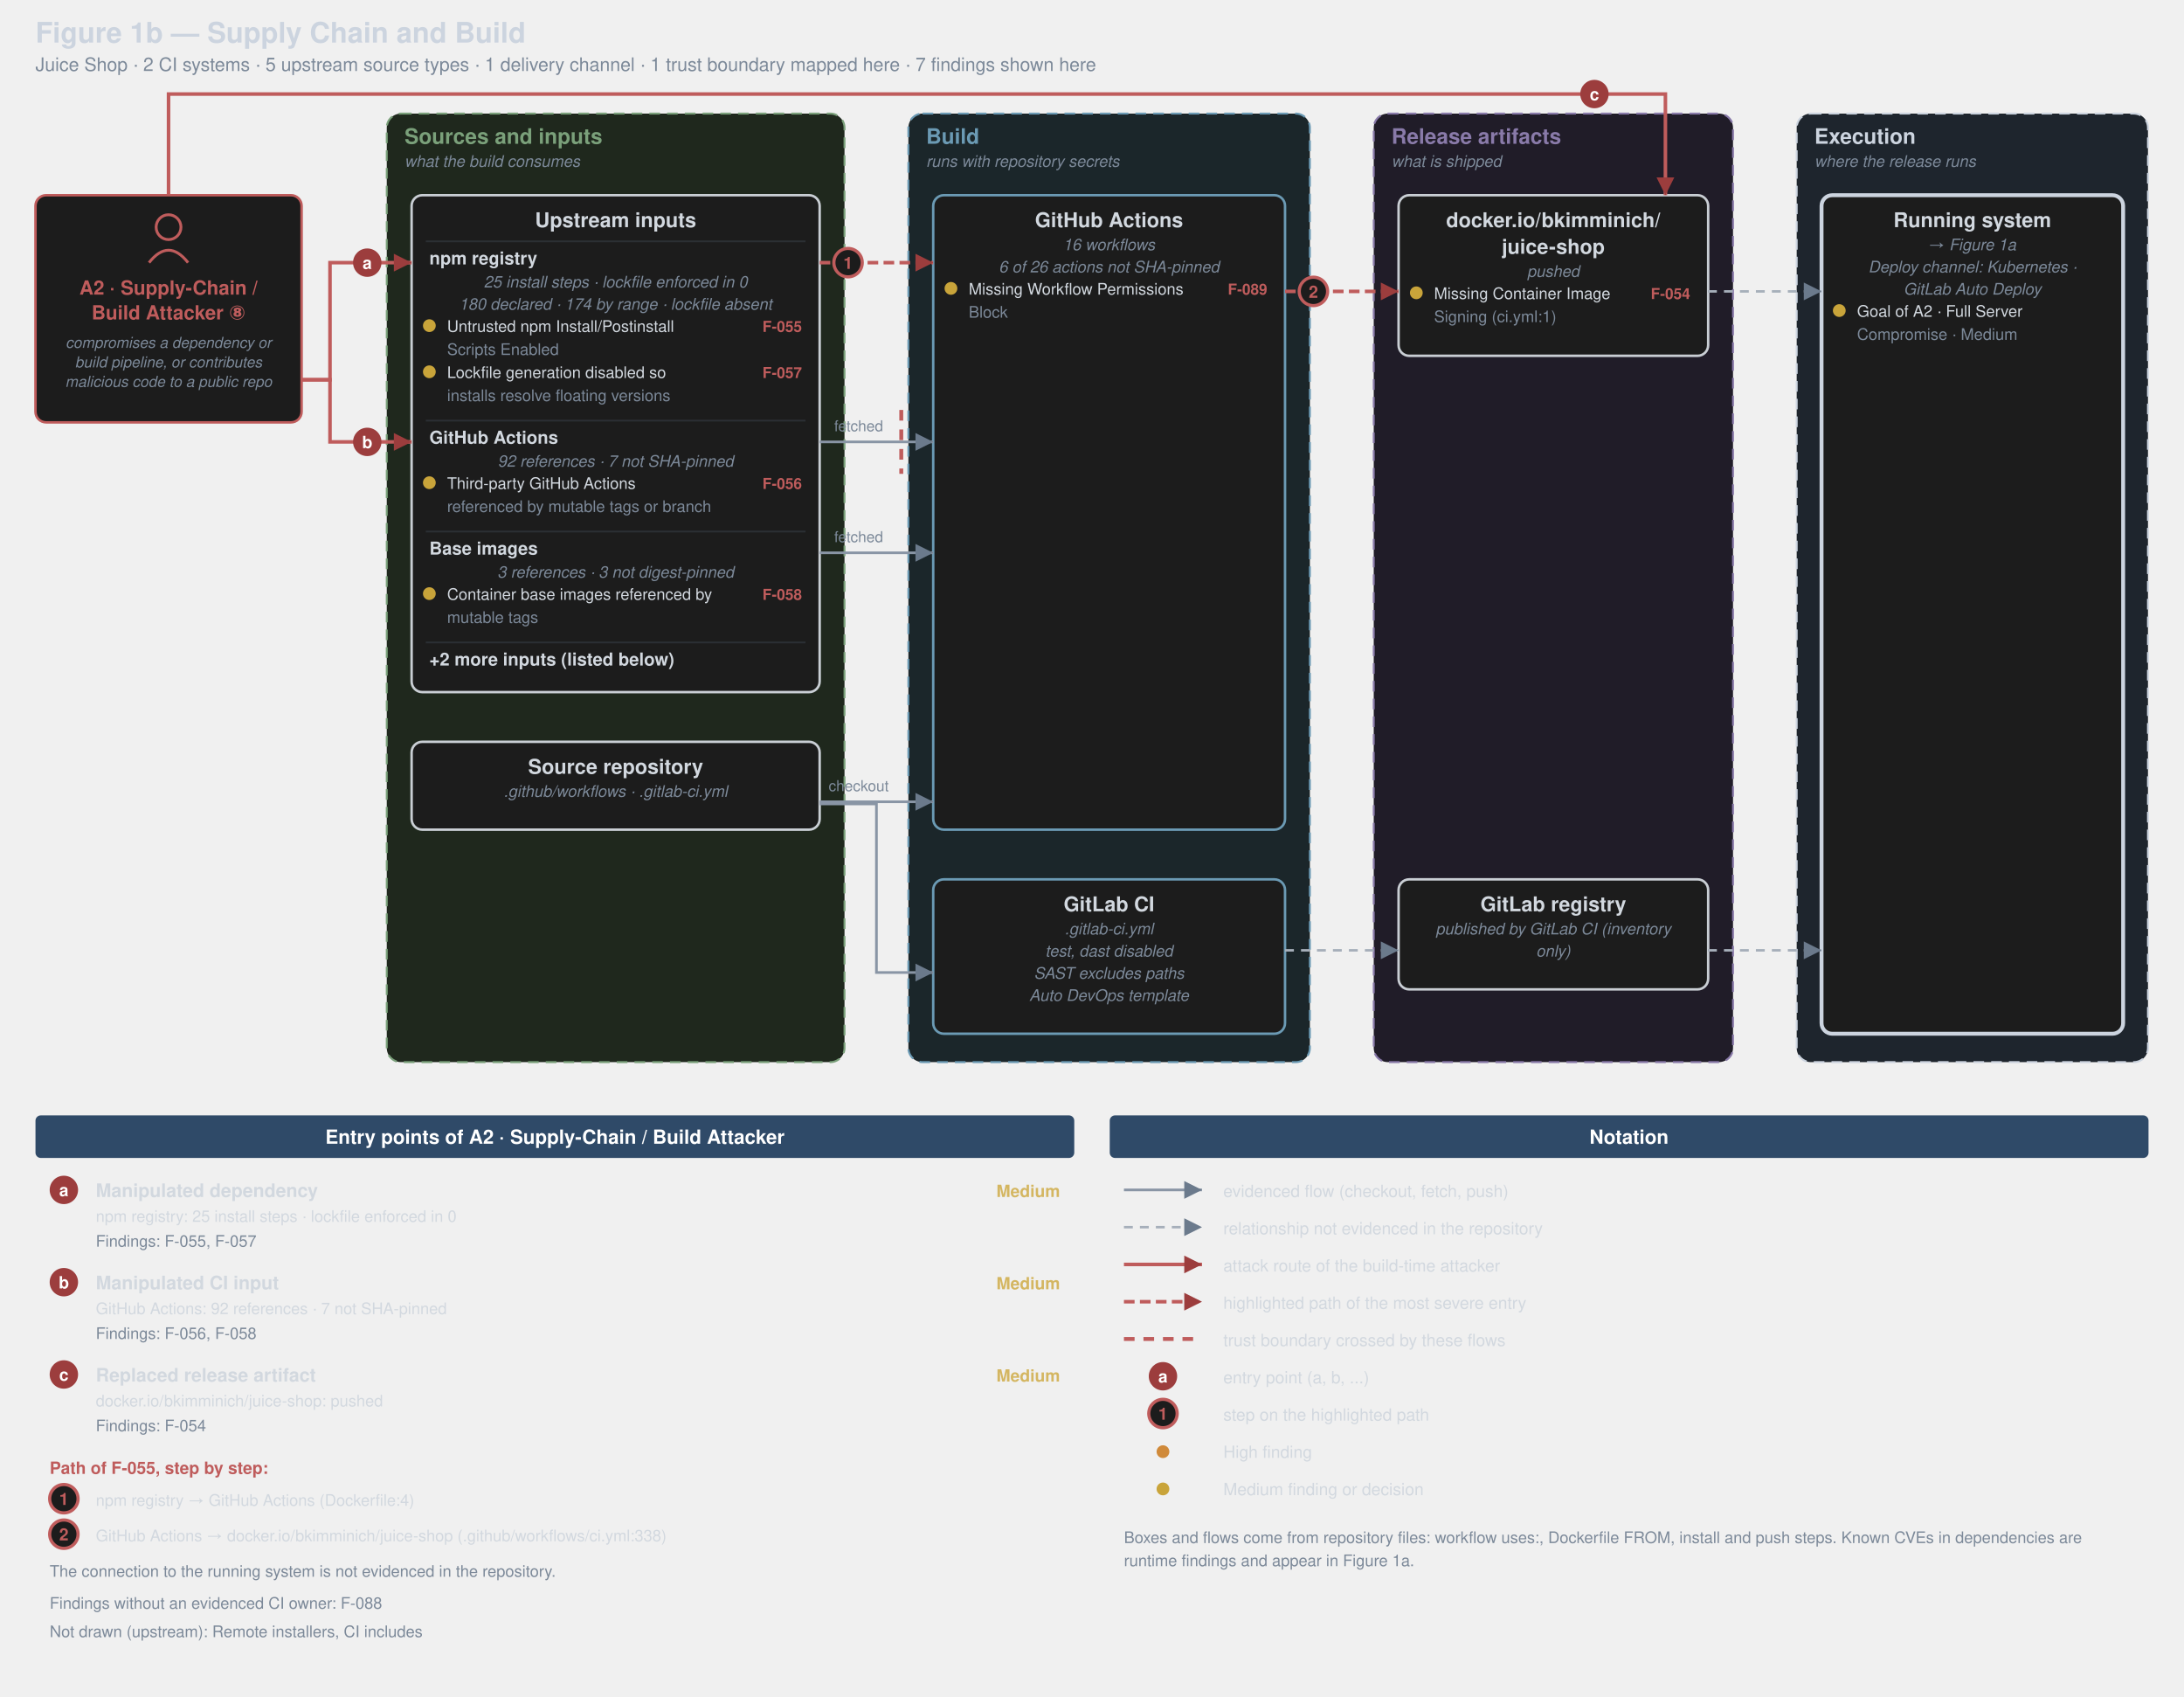
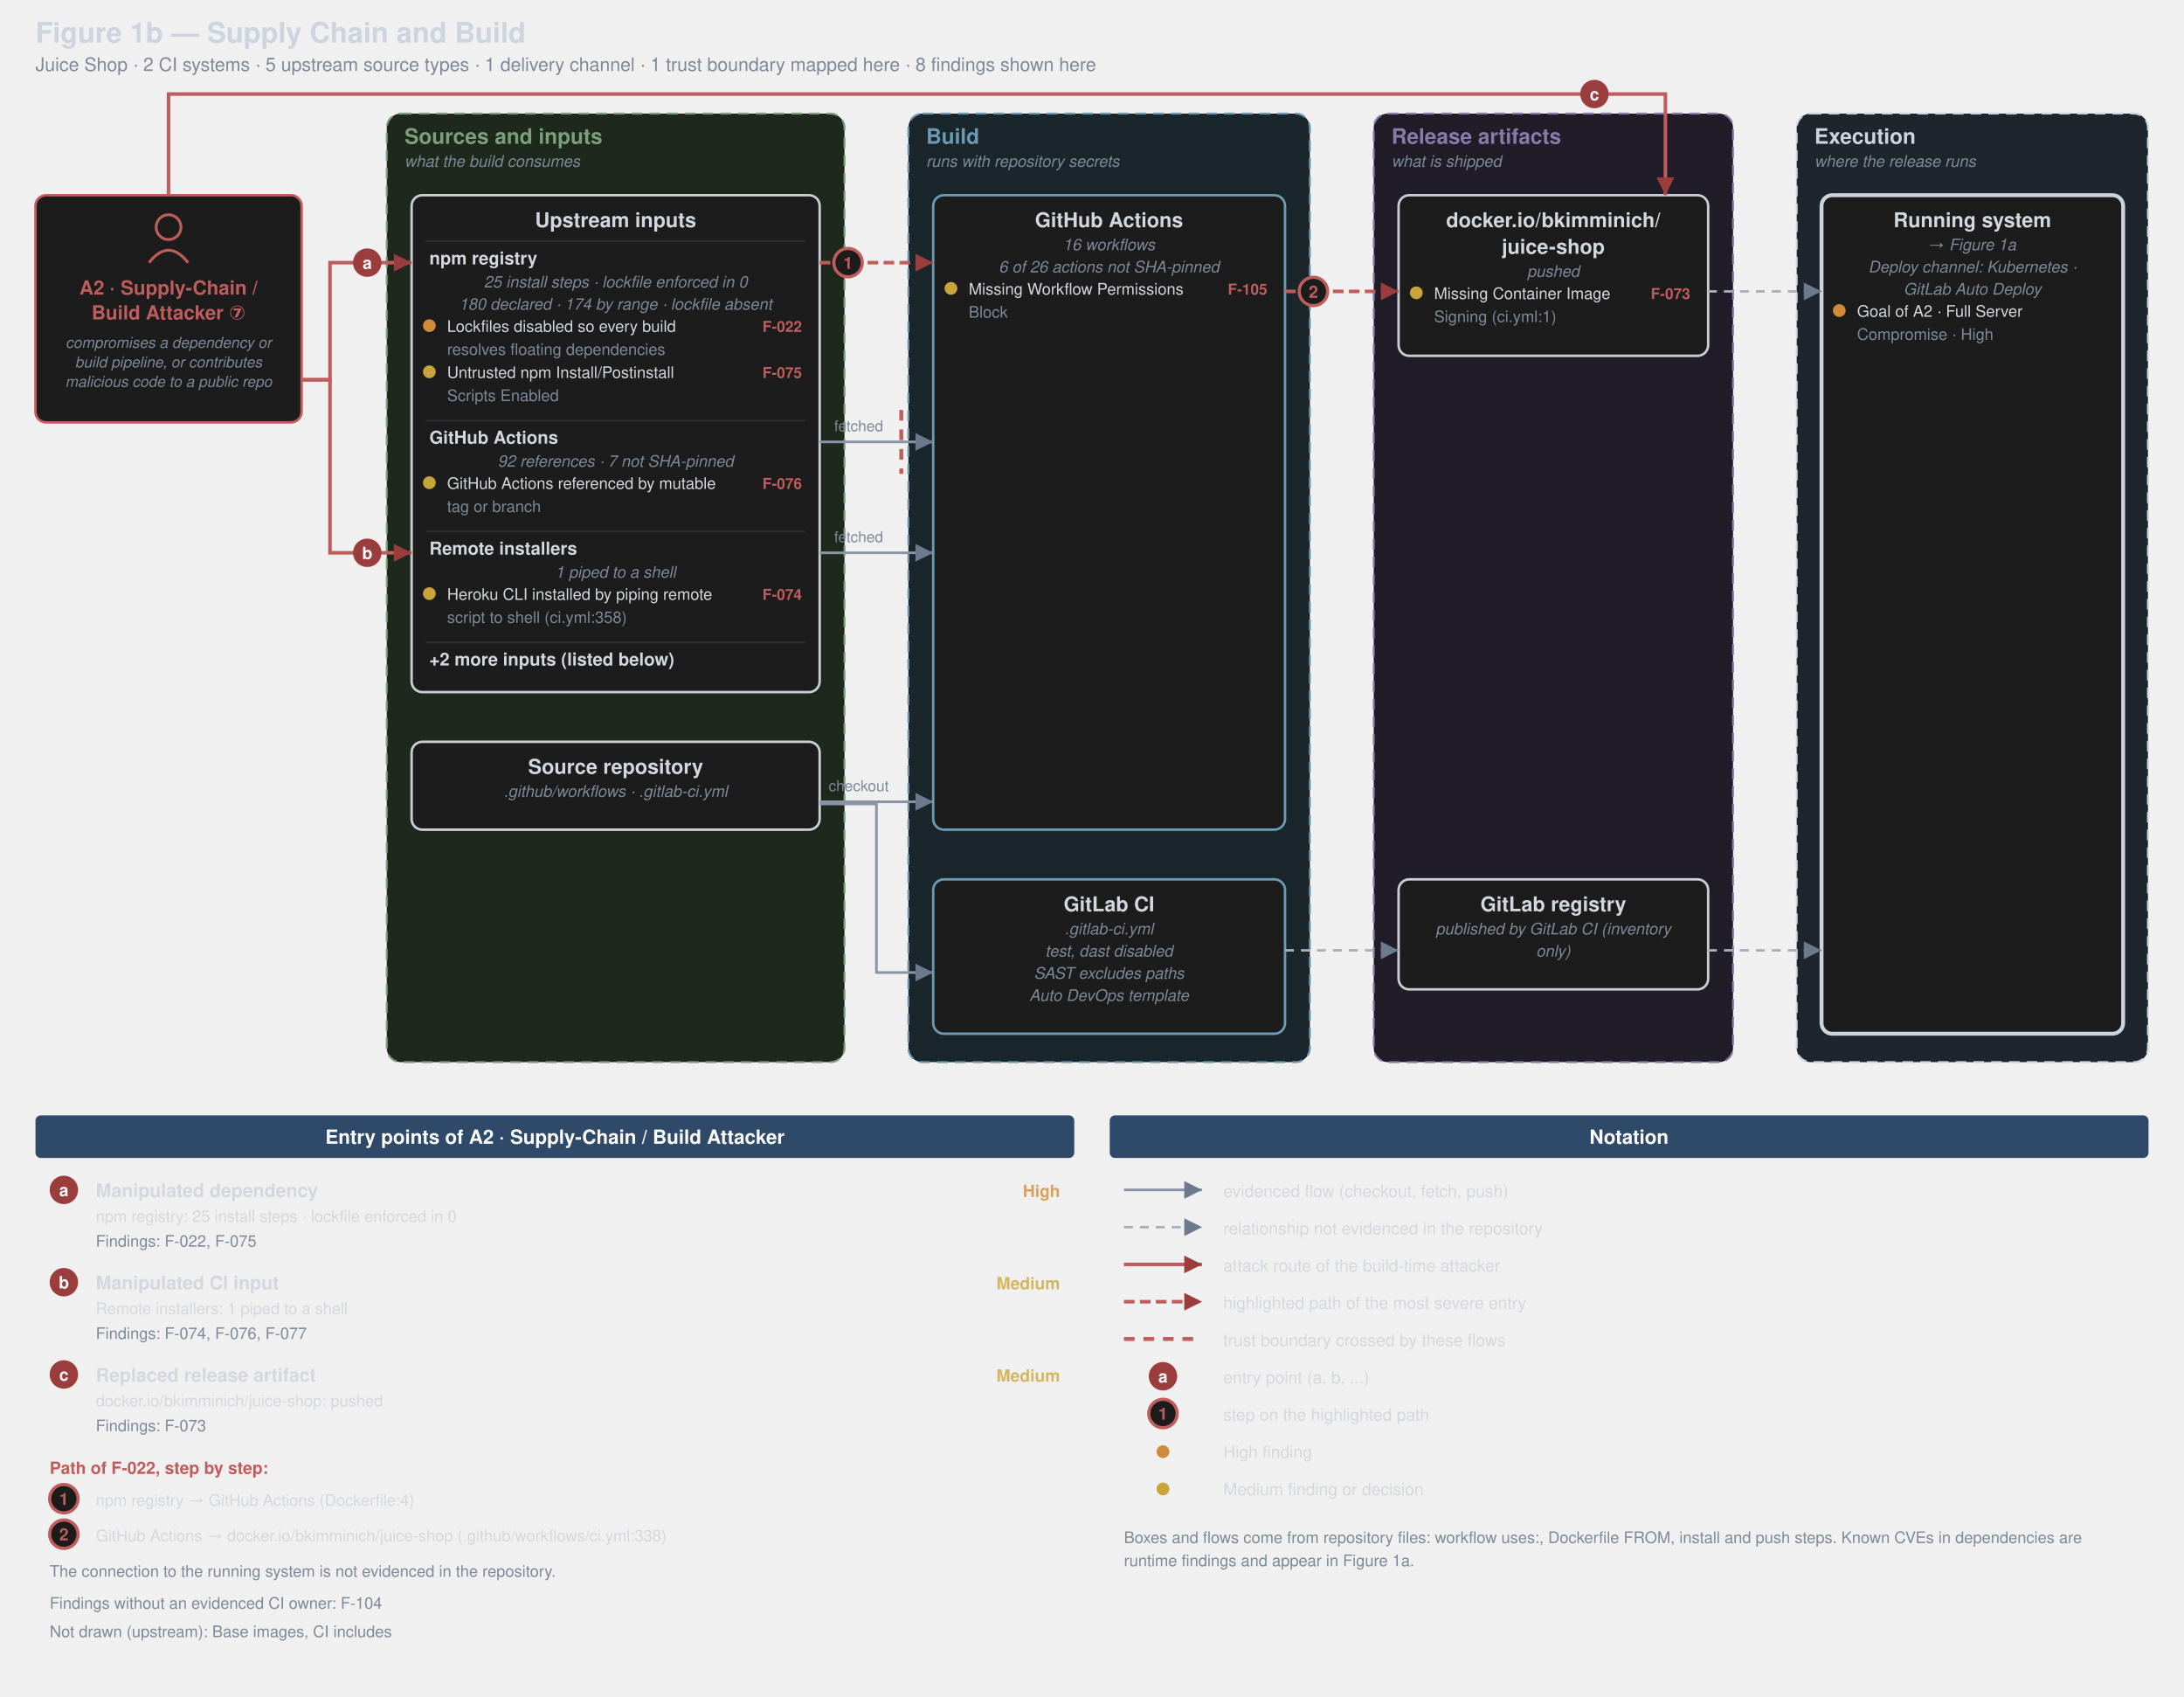
<svg xmlns="http://www.w3.org/2000/svg" width="1231" height="956" viewBox="0 0 1231 956" font-family="Helvetica, Arial, sans-serif">
  <defs>
    <marker id="m-flow" viewBox="0 0 10 10" refX="10" refY="5" markerWidth="10" markerHeight="10" markerUnits="userSpaceOnUse" orient="auto">
      <path d="M0 0 L10 5 L0 10 z" fill="#6b7a8c" />
    </marker>
    <marker id="m-attack" viewBox="0 0 10 10" refX="10" refY="5" markerWidth="10" markerHeight="10" markerUnits="userSpaceOnUse" orient="auto">
      <path d="M0 0 L10 5 L0 10 z" fill="#9c3d3d" />
    </marker>
  </defs>
  <text x="20.0" y="24.0" font-size="16" font-weight="bold" fill="#ccd4df" text-anchor="start">Figure 1b — Supply Chain and Build</text>
-   <text x="20.0" y="40.0" font-size="10.5" font-weight="normal" fill="#7c8999" text-anchor="start">Juice Shop · 2 CI systems · 5 upstream source types · 1 delivery channel · 1 trust boundary mapped here · 7 findings shown here</text>
+   <text x="20.0" y="40.0" font-size="10.5" font-weight="normal" fill="#7c8999" text-anchor="start">Juice Shop · 2 CI systems · 5 upstream source types · 1 delivery channel · 1 trust boundary mapped here · 8 findings shown here</text>
  <rect x="218.0" y="64.0" width="258.0" height="534.5" rx="8" fill="#1f281d" stroke="#7aa07a" stroke-width="1.1" stroke-dasharray="6 4" />
  <text x="228.0" y="81.0" font-size="12" font-weight="bold" fill="#7aa07a" text-anchor="start">Sources and inputs</text>
  <text x="228.0" y="94.0" font-size="9" font-weight="normal" fill="#7c8999" text-anchor="start" font-style="italic">what the build consumes</text>
  <rect x="512.0" y="64.0" width="226.3" height="534.5" rx="8" fill="#1b262a" stroke="#6b9ab4" stroke-width="1.1" stroke-dasharray="6 4" />
  <text x="522.0" y="81.0" font-size="12" font-weight="bold" fill="#6b9ab4" text-anchor="start">Build</text>
  <text x="522.0" y="94.0" font-size="9" font-weight="normal" fill="#7c8999" text-anchor="start" font-style="italic">runs with repository secrets</text>
  <rect x="774.3" y="64.0" width="202.5" height="534.5" rx="8" fill="#201c28" stroke="#897aa9" stroke-width="1.1" stroke-dasharray="6 4" />
  <text x="784.3" y="81.0" font-size="12" font-weight="bold" fill="#897aa9" text-anchor="start">Release artifacts</text>
  <text x="784.3" y="94.0" font-size="9" font-weight="normal" fill="#7c8999" text-anchor="start" font-style="italic">what is shipped</text>
  <rect x="1012.7" y="64.0" width="198.0" height="534.5" rx="8" fill="#1e252d" stroke="#ccd4df" stroke-width="1.1" stroke-dasharray="6 4" />
  <text x="1022.7" y="81.0" font-size="12" font-weight="bold" fill="#ccd4df" text-anchor="start">Execution</text>
  <text x="1022.7" y="94.0" font-size="9" font-weight="normal" fill="#7c8999" text-anchor="start" font-style="italic">where the release runs</text>
  <g>
    <path d="M 508.0 231.0 V 267.0" fill="none" stroke="#bf5c5c" stroke-width="2.2" stroke-dasharray="6 5" />
  </g>
  <rect x="232.0" y="110.0" width="230.0" height="280.0" rx="6" fill="#1c1c1c" stroke="#c9ced4" stroke-width="1.4" />
  <text x="347.0" y="128.0" font-size="11.5" font-weight="bold" fill="#d2d8df" text-anchor="middle">Upstream inputs</text>
  <line x1="240.0" y1="136.0" x2="454.0" y2="136.0" stroke="#2b2f34" />
  <text x="242.0" y="149.0" font-size="10" font-weight="bold" fill="#d2d8df" text-anchor="start">npm registry</text>
  <text x="347.0" y="162.0" font-size="9" font-weight="normal" fill="#7c8999" text-anchor="middle" font-style="italic">25 install steps · lockfile enforced in 0</text>
  <text x="347.0" y="174.5" font-size="9" font-weight="normal" fill="#7c8999" text-anchor="middle" font-style="italic">180 declared · 174 by range · lockfile absent</text>
-   <circle cx="242.0" cy="183.5" r="3.6" fill="#c9a43a" />
-   <text x="252.0" y="187.0" font-size="9" font-weight="normal" fill="#d2d8df" text-anchor="start">Untrusted npm Install/Postinstall</text>
-   <text x="452.0" y="187.0" font-size="8.5" font-weight="bold" fill="#bf5c5c" text-anchor="end">F-055</text>
-   <text x="252.0" y="200.0" font-size="9" font-weight="normal" fill="#7c8999" text-anchor="start">Scripts Enabled</text>
+   <circle cx="242.0" cy="183.5" r="3.6" fill="#d08a3a" />
+   <text x="252.0" y="187.0" font-size="9" font-weight="normal" fill="#d2d8df" text-anchor="start">Lockfiles disabled so every build</text>
+   <text x="452.0" y="187.0" font-size="8.5" font-weight="bold" fill="#bf5c5c" text-anchor="end">F-022</text>
+   <text x="252.0" y="200.0" font-size="9" font-weight="normal" fill="#7c8999" text-anchor="start">resolves floating dependencies</text>
  <circle cx="242.0" cy="209.5" r="3.6" fill="#c9a43a" />
-   <text x="252.0" y="213.0" font-size="9" font-weight="normal" fill="#d2d8df" text-anchor="start">Lockfile generation disabled so</text>
-   <text x="452.0" y="213.0" font-size="8.5" font-weight="bold" fill="#bf5c5c" text-anchor="end">F-057</text>
-   <text x="252.0" y="226.0" font-size="9" font-weight="normal" fill="#7c8999" text-anchor="start">installs resolve floating versions</text>
+   <text x="252.0" y="213.0" font-size="9" font-weight="normal" fill="#d2d8df" text-anchor="start">Untrusted npm Install/Postinstall</text>
+   <text x="452.0" y="213.0" font-size="8.5" font-weight="bold" fill="#bf5c5c" text-anchor="end">F-075</text>
+   <text x="252.0" y="226.0" font-size="9" font-weight="normal" fill="#7c8999" text-anchor="start">Scripts Enabled</text>
  <line x1="240.0" y1="237.0" x2="454.0" y2="237.0" stroke="#2b2f34" />
  <text x="242.0" y="250.0" font-size="10" font-weight="bold" fill="#d2d8df" text-anchor="start">GitHub Actions</text>
  <text x="347.0" y="263.0" font-size="9" font-weight="normal" fill="#7c8999" text-anchor="middle" font-style="italic">92 references · 7 not SHA-pinned</text>
  <circle cx="242.0" cy="272.0" r="3.6" fill="#c9a43a" />
-   <text x="252.0" y="275.5" font-size="9" font-weight="normal" fill="#d2d8df" text-anchor="start">Third-party GitHub Actions</text>
-   <text x="452.0" y="275.5" font-size="8.5" font-weight="bold" fill="#bf5c5c" text-anchor="end">F-056</text>
-   <text x="252.0" y="288.5" font-size="9" font-weight="normal" fill="#7c8999" text-anchor="start">referenced by mutable tags or branch</text>
+   <text x="252.0" y="275.5" font-size="9" font-weight="normal" fill="#d2d8df" text-anchor="start">GitHub Actions referenced by mutable</text>
+   <text x="452.0" y="275.5" font-size="8.5" font-weight="bold" fill="#bf5c5c" text-anchor="end">F-076</text>
+   <text x="252.0" y="288.5" font-size="9" font-weight="normal" fill="#7c8999" text-anchor="start">tag or branch</text>
  <line x1="240.0" y1="299.5" x2="454.0" y2="299.5" stroke="#2b2f34" />
-   <text x="242.0" y="312.5" font-size="10" font-weight="bold" fill="#d2d8df" text-anchor="start">Base images</text>
-   <text x="347.0" y="325.5" font-size="9" font-weight="normal" fill="#7c8999" text-anchor="middle" font-style="italic">3 references · 3 not digest-pinned</text>
+   <text x="242.0" y="312.5" font-size="10" font-weight="bold" fill="#d2d8df" text-anchor="start">Remote installers</text>
+   <text x="347.0" y="325.5" font-size="9" font-weight="normal" fill="#7c8999" text-anchor="middle" font-style="italic">1 piped to a shell</text>
  <circle cx="242.0" cy="334.5" r="3.6" fill="#c9a43a" />
-   <text x="252.0" y="338.0" font-size="9" font-weight="normal" fill="#d2d8df" text-anchor="start">Container base images referenced by</text>
-   <text x="452.0" y="338.0" font-size="8.5" font-weight="bold" fill="#bf5c5c" text-anchor="end">F-058</text>
-   <text x="252.0" y="351.0" font-size="9" font-weight="normal" fill="#7c8999" text-anchor="start">mutable tags</text>
+   <text x="252.0" y="338.0" font-size="9" font-weight="normal" fill="#d2d8df" text-anchor="start">Heroku CLI installed by piping remote</text>
+   <text x="452.0" y="338.0" font-size="8.5" font-weight="bold" fill="#bf5c5c" text-anchor="end">F-074</text>
+   <text x="252.0" y="351.0" font-size="9" font-weight="normal" fill="#7c8999" text-anchor="start">script to shell (ci.yml:358)</text>
  <line x1="240.0" y1="362.0" x2="454.0" y2="362.0" stroke="#2b2f34" />
  <text x="242.0" y="375.0" font-size="10" font-weight="bold" fill="#d2d8df" text-anchor="start">+2 more inputs (listed below)</text>
  <rect x="232.0" y="418.0" width="230.0" height="49.5" rx="6" fill="#1c1c1c" stroke="#c9ced4" stroke-width="1.4" />
  <text x="347.0" y="436.0" font-size="11.5" font-weight="bold" fill="#d2d8df" text-anchor="middle">Source repository</text>
  <text x="347.0" y="449.0" font-size="9" font-weight="normal" fill="#7c8999" text-anchor="middle" font-style="italic">.github/workflows · .gitlab-ci.yml</text>
  <rect x="526.0" y="110.0" width="198.3" height="357.5" rx="6" fill="#1c1c1c" stroke="#6b9ab4" stroke-width="1.4" />
  <text x="625.1" y="128.0" font-size="11.5" font-weight="bold" fill="#d2d8df" text-anchor="middle">GitHub Actions</text>
  <text x="625.1" y="141.0" font-size="9" font-weight="normal" fill="#7c8999" text-anchor="middle" font-style="italic">16 workflows</text>
  <text x="625.1" y="153.5" font-size="9" font-weight="normal" fill="#7c8999" text-anchor="middle" font-style="italic">6 of 26 actions not SHA-pinned</text>
  <circle cx="536.0" cy="162.5" r="3.6" fill="#c9a43a" />
  <text x="546.0" y="166.0" font-size="9" font-weight="normal" fill="#d2d8df" text-anchor="start">Missing Workflow Permissions</text>
-   <text x="714.3" y="166.0" font-size="8.5" font-weight="bold" fill="#bf5c5c" text-anchor="end">F-089</text>
+   <text x="714.3" y="166.0" font-size="8.5" font-weight="bold" fill="#bf5c5c" text-anchor="end">F-105</text>
  <text x="546.0" y="179.0" font-size="9" font-weight="normal" fill="#7c8999" text-anchor="start">Block</text>
  <rect x="526.0" y="495.5" width="198.3" height="87.0" rx="6" fill="#1c1c1c" stroke="#6b9ab4" stroke-width="1.4" />
  <text x="625.1" y="513.5" font-size="11.5" font-weight="bold" fill="#d2d8df" text-anchor="middle">GitLab CI</text>
  <text x="625.1" y="526.5" font-size="9" font-weight="normal" fill="#7c8999" text-anchor="middle" font-style="italic">.gitlab-ci.yml</text>
  <text x="625.1" y="539.0" font-size="9" font-weight="normal" fill="#7c8999" text-anchor="middle" font-style="italic">test, dast disabled</text>
  <text x="625.1" y="551.5" font-size="9" font-weight="normal" fill="#7c8999" text-anchor="middle" font-style="italic">SAST excludes paths</text>
  <text x="625.1" y="564.0" font-size="9" font-weight="normal" fill="#7c8999" text-anchor="middle" font-style="italic">Auto DevOps template</text>
  <rect x="788.3" y="110.0" width="174.5" height="90.5" rx="6" fill="#1c1c1c" stroke="#c9ced4" stroke-width="1.4" />
  <text x="875.5" y="128.0" font-size="11.5" font-weight="bold" fill="#d2d8df" text-anchor="middle">docker.io/bkimminich/</text>
  <text x="875.5" y="143.0" font-size="11.5" font-weight="bold" fill="#d2d8df" text-anchor="middle">juice-shop</text>
  <text x="875.5" y="156.0" font-size="9" font-weight="normal" fill="#7c8999" text-anchor="middle" font-style="italic">pushed</text>
  <circle cx="798.3" cy="165.0" r="3.6" fill="#c9a43a" />
  <text x="808.3" y="168.5" font-size="9" font-weight="normal" fill="#d2d8df" text-anchor="start">Missing Container Image</text>
-   <text x="952.7" y="168.5" font-size="8.5" font-weight="bold" fill="#bf5c5c" text-anchor="end">F-054</text>
+   <text x="952.7" y="168.5" font-size="8.5" font-weight="bold" fill="#bf5c5c" text-anchor="end">F-073</text>
  <text x="808.3" y="181.5" font-size="9" font-weight="normal" fill="#7c8999" text-anchor="start">Signing (ci.yml:1)</text>
  <rect x="788.3" y="495.5" width="174.5" height="62.0" rx="6" fill="#1c1c1c" stroke="#c9ced4" stroke-width="1.4" />
  <text x="875.5" y="513.5" font-size="11.5" font-weight="bold" fill="#d2d8df" text-anchor="middle">GitLab registry</text>
  <text x="875.5" y="526.5" font-size="9" font-weight="normal" fill="#7c8999" text-anchor="middle" font-style="italic">published by GitLab CI (inventory</text>
  <text x="875.5" y="539.0" font-size="9" font-weight="normal" fill="#7c8999" text-anchor="middle" font-style="italic">only)</text>
  <rect x="1026.7" y="110.0" width="170.0" height="472.5" rx="6" fill="#1c1c1c" stroke="#ccd4df" stroke-width="2.2" />
  <text x="1111.7" y="128.0" font-size="11.5" font-weight="bold" fill="#d2d8df" text-anchor="middle">Running system</text>
  <text x="1111.7" y="141.0" font-size="9" font-weight="normal" fill="#7c8999" text-anchor="middle" font-style="italic">→ Figure 1a</text>
  <text x="1111.7" y="153.5" font-size="9" font-weight="normal" fill="#7c8999" text-anchor="middle" font-style="italic">Deploy channel: Kubernetes ·</text>
  <text x="1111.7" y="166.0" font-size="9" font-weight="normal" fill="#7c8999" text-anchor="middle" font-style="italic">GitLab Auto Deploy</text>
-   <circle cx="1036.7" cy="175.0" r="3.6" fill="#c9a43a" />
+   <circle cx="1036.7" cy="175.0" r="3.6" fill="#d08a3a" />
  <text x="1046.7" y="178.5" font-size="9" font-weight="normal" fill="#d2d8df" text-anchor="start">Goal of A2 · Full Server</text>
-   <text x="1046.7" y="191.5" font-size="9" font-weight="normal" fill="#7c8999" text-anchor="start">Compromise · Medium</text>
+   <text x="1046.7" y="191.5" font-size="9" font-weight="normal" fill="#7c8999" text-anchor="start">Compromise · High</text>
  <rect x="20.0" y="110.0" width="150.0" height="128.0" rx="6" fill="#1c1c1c" stroke="#bf5c5c" stroke-width="1.4" />
  <circle cx="95.0" cy="128.0" r="7" fill="none" stroke="#bf5c5c" stroke-width="1.6" />
  <path d="M84.0 148.0 q11 -14 22 0" fill="none" stroke="#bf5c5c" stroke-width="1.6" />
  <text x="95.0" y="166.0" font-size="11" font-weight="bold" fill="#bf5c5c" text-anchor="middle">A2 · Supply-Chain /</text>
-   <text x="95.0" y="180.0" font-size="11" font-weight="bold" fill="#bf5c5c" text-anchor="middle">Build Attacker ⑧</text>
+   <text x="95.0" y="180.0" font-size="11" font-weight="bold" fill="#bf5c5c" text-anchor="middle">Build Attacker ⑦</text>
  <text x="95.0" y="196.0" font-size="8.5" font-weight="normal" fill="#7c8999" text-anchor="middle" font-style="italic">compromises a dependency or</text>
  <text x="95.0" y="207.0" font-size="8.5" font-weight="normal" fill="#7c8999" text-anchor="middle" font-style="italic">build pipeline, or contributes</text>
  <text x="95.0" y="218.0" font-size="8.5" font-weight="normal" fill="#7c8999" text-anchor="middle" font-style="italic">malicious code to a public repo</text>
  <path d="M462.0 148.0 L526.0 148.0" fill="none" stroke="#bf5c5c" stroke-width="2" stroke-dasharray="6 3" marker-end="url(#m-attack)" />
  <circle cx="478.0" cy="148.0" r="8" fill="#1c1c1c" stroke="#bf5c5c" stroke-width="1.8" />
  <text x="478.0" y="151.5" font-size="9.5" font-weight="bold" fill="#bf5c5c" text-anchor="middle">1</text>
  <path d="M462.0 249.0 L526.0 249.0" fill="none" stroke="#8995a5" stroke-width="1.5" marker-end="url(#m-flow)" />
  <text x="484.0" y="243.0" font-size="8.5" font-weight="normal" fill="#7c8999" text-anchor="middle">fetched</text>
  <path d="M462.0 311.5 L526.0 311.5" fill="none" stroke="#8995a5" stroke-width="1.5" marker-end="url(#m-flow)" />
  <text x="484.0" y="305.5" font-size="8.5" font-weight="normal" fill="#7c8999" text-anchor="middle">fetched</text>
  <path d="M462.0 451.8 L526.0 451.8" fill="none" stroke="#8995a5" stroke-width="1.5" marker-end="url(#m-flow)" />
  <text x="484.0" y="445.8" font-size="8.5" font-weight="normal" fill="#7c8999" text-anchor="middle">checkout</text>
  <path d="M462.0 453.0 L494.0 453.0 L494.0 548.0 L526.0 548.0" fill="none" stroke="#8995a5" stroke-width="1.5" marker-end="url(#m-flow)" />
  <path d="M724.3 164.2 L788.3 164.2" fill="none" stroke="#bf5c5c" stroke-width="2" stroke-dasharray="6 3" marker-end="url(#m-attack)" />
  <circle cx="740.3" cy="164.2" r="8" fill="#1c1c1c" stroke="#bf5c5c" stroke-width="1.8" />
  <text x="740.3" y="167.8" font-size="9.5" font-weight="bold" fill="#bf5c5c" text-anchor="middle">2</text>
  <path d="M962.7 164.2 L1026.7 164.2" fill="none" stroke="#a6afba" stroke-width="1.4" stroke-dasharray="5 4" marker-end="url(#m-flow)" />
  <path d="M724.3 535.5 L788.3 535.5" fill="none" stroke="#a6afba" stroke-width="1.4" stroke-dasharray="5 4" marker-end="url(#m-flow)" />
  <path d="M962.7 535.5 L1026.7 535.5" fill="none" stroke="#a6afba" stroke-width="1.4" stroke-dasharray="5 4" marker-end="url(#m-flow)" />
  <path d="M170.0 214.0 L186.0 214.0 L186.0 148.0 L232.0 148.0" fill="none" stroke="#bf5c5c" stroke-width="2" marker-end="url(#m-attack)" />
  <circle cx="207.0" cy="148.0" r="8" fill="#9c3d3d" />
  <text x="207.0" y="151.5" font-size="9.5" font-weight="bold" fill="#ffffff" text-anchor="middle">a</text>
-   <path d="M170.0 214.0 L186.0 214.0 L186.0 249.0 L232.0 249.0" fill="none" stroke="#bf5c5c" stroke-width="2" marker-end="url(#m-attack)" />
-   <circle cx="207.0" cy="249.0" r="8" fill="#9c3d3d" />
-   <text x="207.0" y="252.5" font-size="9.5" font-weight="bold" fill="#ffffff" text-anchor="middle">b</text>
+   <path d="M170.0 214.0 L186.0 214.0 L186.0 311.5 L232.0 311.5" fill="none" stroke="#bf5c5c" stroke-width="2" marker-end="url(#m-attack)" />
+   <circle cx="207.0" cy="311.5" r="8" fill="#9c3d3d" />
+   <text x="207.0" y="315.0" font-size="9.5" font-weight="bold" fill="#ffffff" text-anchor="middle">b</text>
  <path d="M95.0 110.0 L95.0 53.0 L938.7 53.0 L938.7 110.0" fill="none" stroke="#bf5c5c" stroke-width="2" marker-end="url(#m-attack)" />
  <circle cx="898.7" cy="53.0" r="8" fill="#9c3d3d" />
  <text x="898.7" y="56.5" font-size="9.5" font-weight="bold" fill="#ffffff" text-anchor="middle">c</text>
  <g transform="translate(0,628.5)">
    <rect x="20.0" y="0.0" width="585.5" height="24.0" rx="3" fill="#2f4a68" stroke="#c4ceda" stroke-width="0" />
    <text x="312.8" y="16.0" font-size="11" font-weight="bold" fill="#ffffff" text-anchor="middle">Entry points of A2 · Supply-Chain / Build Attacker</text>
    <circle cx="36.0" cy="42.0" r="8" fill="#9c3d3d" />
    <text x="36.0" y="45.5" font-size="9.5" font-weight="bold" fill="#ffffff" text-anchor="middle">a</text>
    <text x="54.0" y="46.0" font-size="10.5" font-weight="bold" fill="#d2d8df" text-anchor="start">Manipulated dependency</text>
-     <text x="597.5" y="46.0" font-size="9.5" font-weight="bold" fill="#d4b661" text-anchor="end">Medium</text>
+     <text x="597.5" y="46.0" font-size="9.5" font-weight="bold" fill="#d9a060" text-anchor="end">High</text>
    <text x="54.0" y="60.0" font-size="9" font-weight="normal" fill="#d2d8df" text-anchor="start">npm registry: 25 install steps · lockfile enforced in 0</text>
-     <text x="54.0" y="74.0" font-size="9" font-weight="normal" fill="#7c8999" text-anchor="start">Findings: F-055, F-057</text>
+     <text x="54.0" y="74.0" font-size="9" font-weight="normal" fill="#7c8999" text-anchor="start">Findings: F-022, F-075</text>
    <circle cx="36.0" cy="94.0" r="8" fill="#9c3d3d" />
    <text x="36.0" y="97.5" font-size="9.5" font-weight="bold" fill="#ffffff" text-anchor="middle">b</text>
    <text x="54.0" y="98.0" font-size="10.5" font-weight="bold" fill="#d2d8df" text-anchor="start">Manipulated CI input</text>
    <text x="597.5" y="98.0" font-size="9.5" font-weight="bold" fill="#d4b661" text-anchor="end">Medium</text>
-     <text x="54.0" y="112.0" font-size="9" font-weight="normal" fill="#d2d8df" text-anchor="start">GitHub Actions: 92 references · 7 not SHA-pinned</text>
-     <text x="54.0" y="126.0" font-size="9" font-weight="normal" fill="#7c8999" text-anchor="start">Findings: F-056, F-058</text>
+     <text x="54.0" y="112.0" font-size="9" font-weight="normal" fill="#d2d8df" text-anchor="start">Remote installers: 1 piped to a shell</text>
+     <text x="54.0" y="126.0" font-size="9" font-weight="normal" fill="#7c8999" text-anchor="start">Findings: F-074, F-076, F-077</text>
    <circle cx="36.0" cy="146.0" r="8" fill="#9c3d3d" />
    <text x="36.0" y="149.5" font-size="9.5" font-weight="bold" fill="#ffffff" text-anchor="middle">c</text>
    <text x="54.0" y="150.0" font-size="10.5" font-weight="bold" fill="#d2d8df" text-anchor="start">Replaced release artifact</text>
    <text x="597.5" y="150.0" font-size="9.5" font-weight="bold" fill="#d4b661" text-anchor="end">Medium</text>
    <text x="54.0" y="164.0" font-size="9" font-weight="normal" fill="#d2d8df" text-anchor="start">docker.io/bkimminich/juice-shop: pushed</text>
-     <text x="54.0" y="178.0" font-size="9" font-weight="normal" fill="#7c8999" text-anchor="start">Findings: F-054</text>
-     <text x="28.0" y="202.0" font-size="9.5" font-weight="bold" fill="#bf5c5c" text-anchor="start">Path of F-055, step by step:</text>
+     <text x="54.0" y="178.0" font-size="9" font-weight="normal" fill="#7c8999" text-anchor="start">Findings: F-073</text>
+     <text x="28.0" y="202.0" font-size="9.5" font-weight="bold" fill="#bf5c5c" text-anchor="start">Path of F-022, step by step:</text>
    <circle cx="36.0" cy="216.0" r="8" fill="#1c1c1c" stroke="#bf5c5c" stroke-width="1.8" />
    <text x="36.0" y="219.5" font-size="9.5" font-weight="bold" fill="#bf5c5c" text-anchor="middle">1</text>
    <text x="54.0" y="220.0" font-size="9" font-weight="normal" fill="#d2d8df" text-anchor="start">npm registry → GitHub Actions (Dockerfile:4)</text>
    <circle cx="36.0" cy="236.0" r="8" fill="#1c1c1c" stroke="#bf5c5c" stroke-width="1.8" />
    <text x="36.0" y="239.5" font-size="9.5" font-weight="bold" fill="#bf5c5c" text-anchor="middle">2</text>
    <text x="54.0" y="240.0" font-size="9" font-weight="normal" fill="#d2d8df" text-anchor="start">GitHub Actions → docker.io/bkimminich/juice-shop (.github/workflows/ci.yml:338)</text>
    <text x="28.0" y="260.0" font-size="9" font-weight="normal" fill="#7c8999" text-anchor="start">The connection to the running system is not evidenced in the repository.</text>
-     <text x="28.0" y="278.0" font-size="9" font-weight="normal" fill="#7c8999" text-anchor="start">Findings without an evidenced CI owner: F-088</text>
-     <text x="28.0" y="294.0" font-size="9" font-weight="normal" fill="#7c8999" text-anchor="start">Not drawn (upstream): Remote installers, CI includes</text>
+     <text x="28.0" y="278.0" font-size="9" font-weight="normal" fill="#7c8999" text-anchor="start">Findings without an evidenced CI owner: F-104</text>
+     <text x="28.0" y="294.0" font-size="9" font-weight="normal" fill="#7c8999" text-anchor="start">Not drawn (upstream): Base images, CI includes</text>
    <rect x="625.5" y="0.0" width="585.5" height="24.0" rx="3" fill="#2f4a68" stroke="#c4ceda" stroke-width="0" />
    <text x="918.2" y="16.0" font-size="11" font-weight="bold" fill="#ffffff" text-anchor="middle">Notation</text>
    <path d="M633.5 42.0 L677.5 42.0" fill="none" stroke="#8995a5" stroke-width="1.5" marker-end="url(#m-flow)" />
    <text x="689.5" y="46.0" font-size="9.5" font-weight="normal" fill="#d2d8df" text-anchor="start">evidenced flow (checkout, fetch, push)</text>
    <path d="M633.5 63.0 L677.5 63.0" fill="none" stroke="#a6afba" stroke-width="1.4" stroke-dasharray="5 4" marker-end="url(#m-flow)" />
    <text x="689.5" y="67.0" font-size="9.5" font-weight="normal" fill="#d2d8df" text-anchor="start">relationship not evidenced in the repository</text>
    <path d="M633.5 84.0 L677.5 84.0" fill="none" stroke="#bf5c5c" stroke-width="2" marker-end="url(#m-attack)" />
    <text x="689.5" y="88.0" font-size="9.5" font-weight="normal" fill="#d2d8df" text-anchor="start">attack route of the build-time attacker</text>
    <path d="M633.5 105.0 L677.5 105.0" fill="none" stroke="#bf5c5c" stroke-width="2" stroke-dasharray="6 3" marker-end="url(#m-attack)" />
    <text x="689.5" y="109.0" font-size="9.5" font-weight="normal" fill="#d2d8df" text-anchor="start">highlighted path of the most severe entry</text>
    <path d="M 633.5 126.0 H 677.5" fill="none" stroke="#bf5c5c" stroke-width="2.2" stroke-dasharray="6 5" />
    <text x="689.5" y="130.0" font-size="9.5" font-weight="normal" fill="#d2d8df" text-anchor="start">trust boundary crossed by these flows</text>
    <circle cx="655.5" cy="147.0" r="8" fill="#9c3d3d" />
    <text x="655.5" y="150.5" font-size="9.5" font-weight="bold" fill="#ffffff" text-anchor="middle">a</text>
    <text x="689.5" y="151.0" font-size="9.5" font-weight="normal" fill="#d2d8df" text-anchor="start">entry point (a, b, ...)</text>
    <circle cx="655.5" cy="168.0" r="8" fill="#1c1c1c" stroke="#bf5c5c" stroke-width="1.8" />
    <text x="655.5" y="171.5" font-size="9.5" font-weight="bold" fill="#bf5c5c" text-anchor="middle">1</text>
    <text x="689.5" y="172.0" font-size="9.5" font-weight="normal" fill="#d2d8df" text-anchor="start">step on the highlighted path</text>
    <circle cx="655.5" cy="189.5" r="3.6" fill="#d08a3a" />
    <text x="689.5" y="193.0" font-size="9.5" font-weight="normal" fill="#d2d8df" text-anchor="start">High finding</text>
    <circle cx="655.5" cy="210.5" r="3.6" fill="#c9a43a" />
    <text x="689.5" y="214.0" font-size="9.5" font-weight="normal" fill="#d2d8df" text-anchor="start">Medium finding or decision</text>
    <text x="633.5" y="241.0" font-size="9" font-weight="normal" fill="#7c8999" text-anchor="start">Boxes and flows come from repository files: workflow uses:, Dockerfile FROM, install and push steps. Known CVEs in dependencies are</text>
    <text x="633.5" y="254.0" font-size="9" font-weight="normal" fill="#7c8999" text-anchor="start">runtime findings and appear in Figure 1a.</text>
  </g>
</svg>
